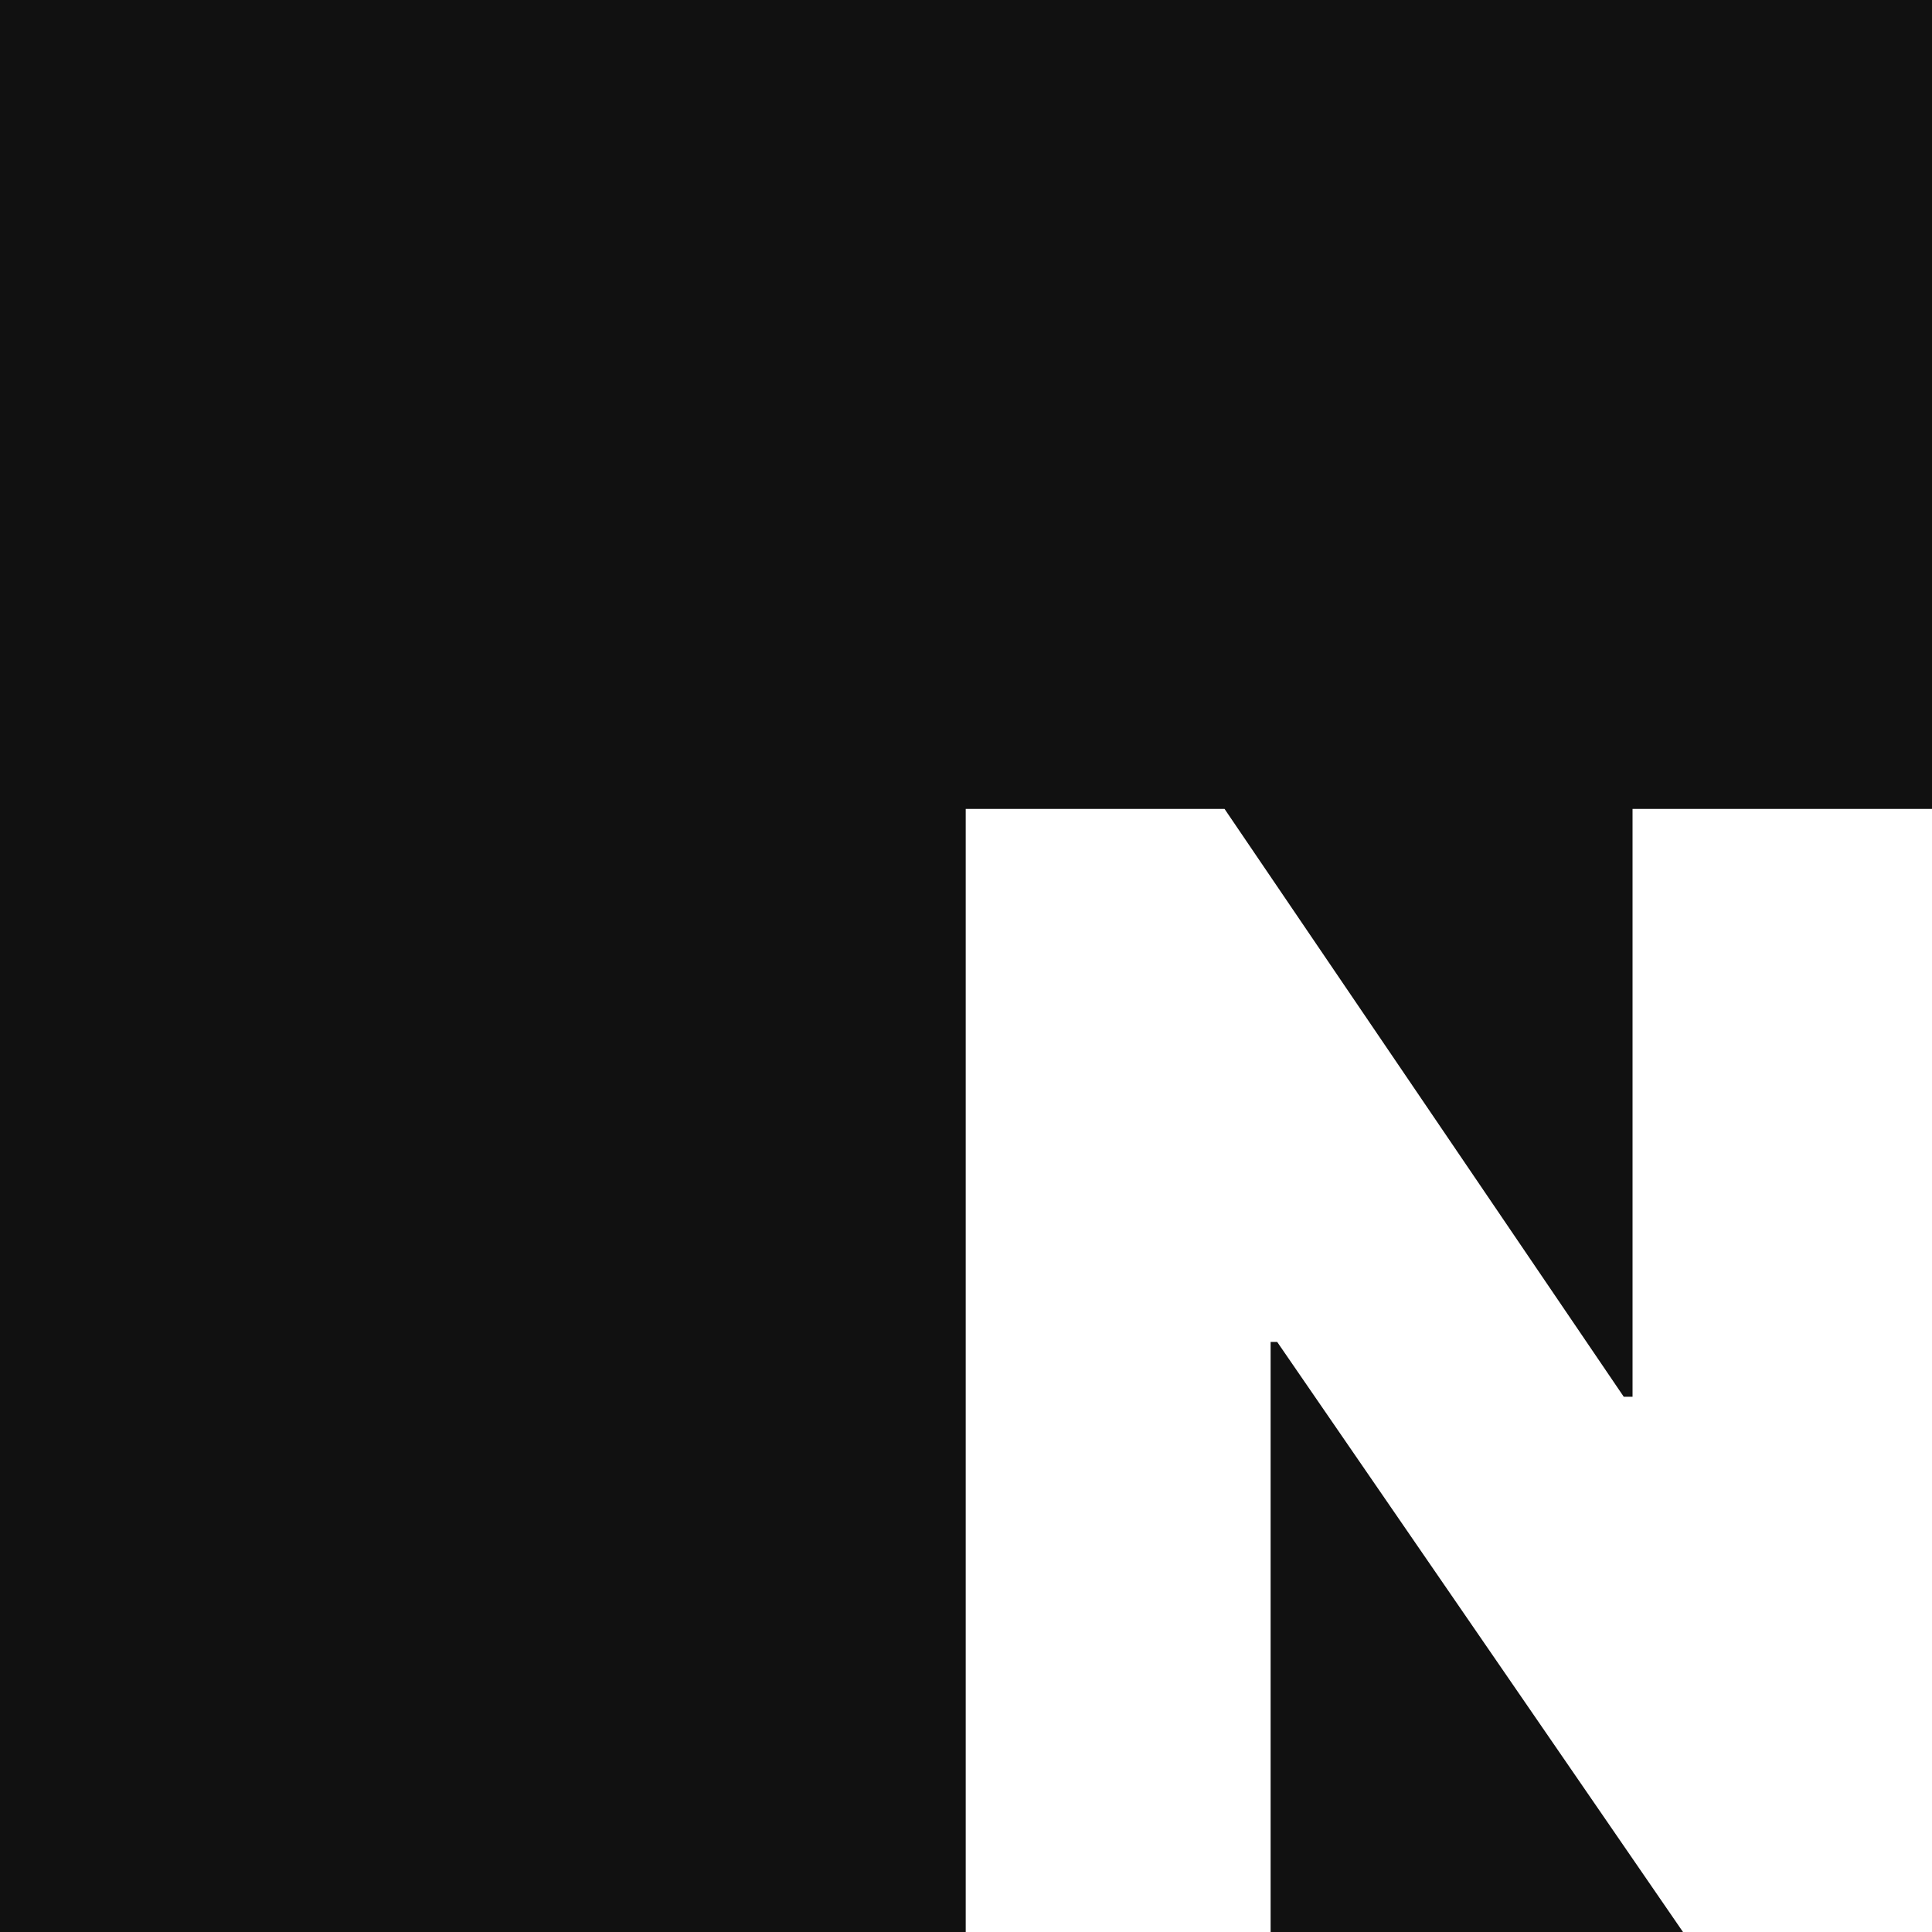
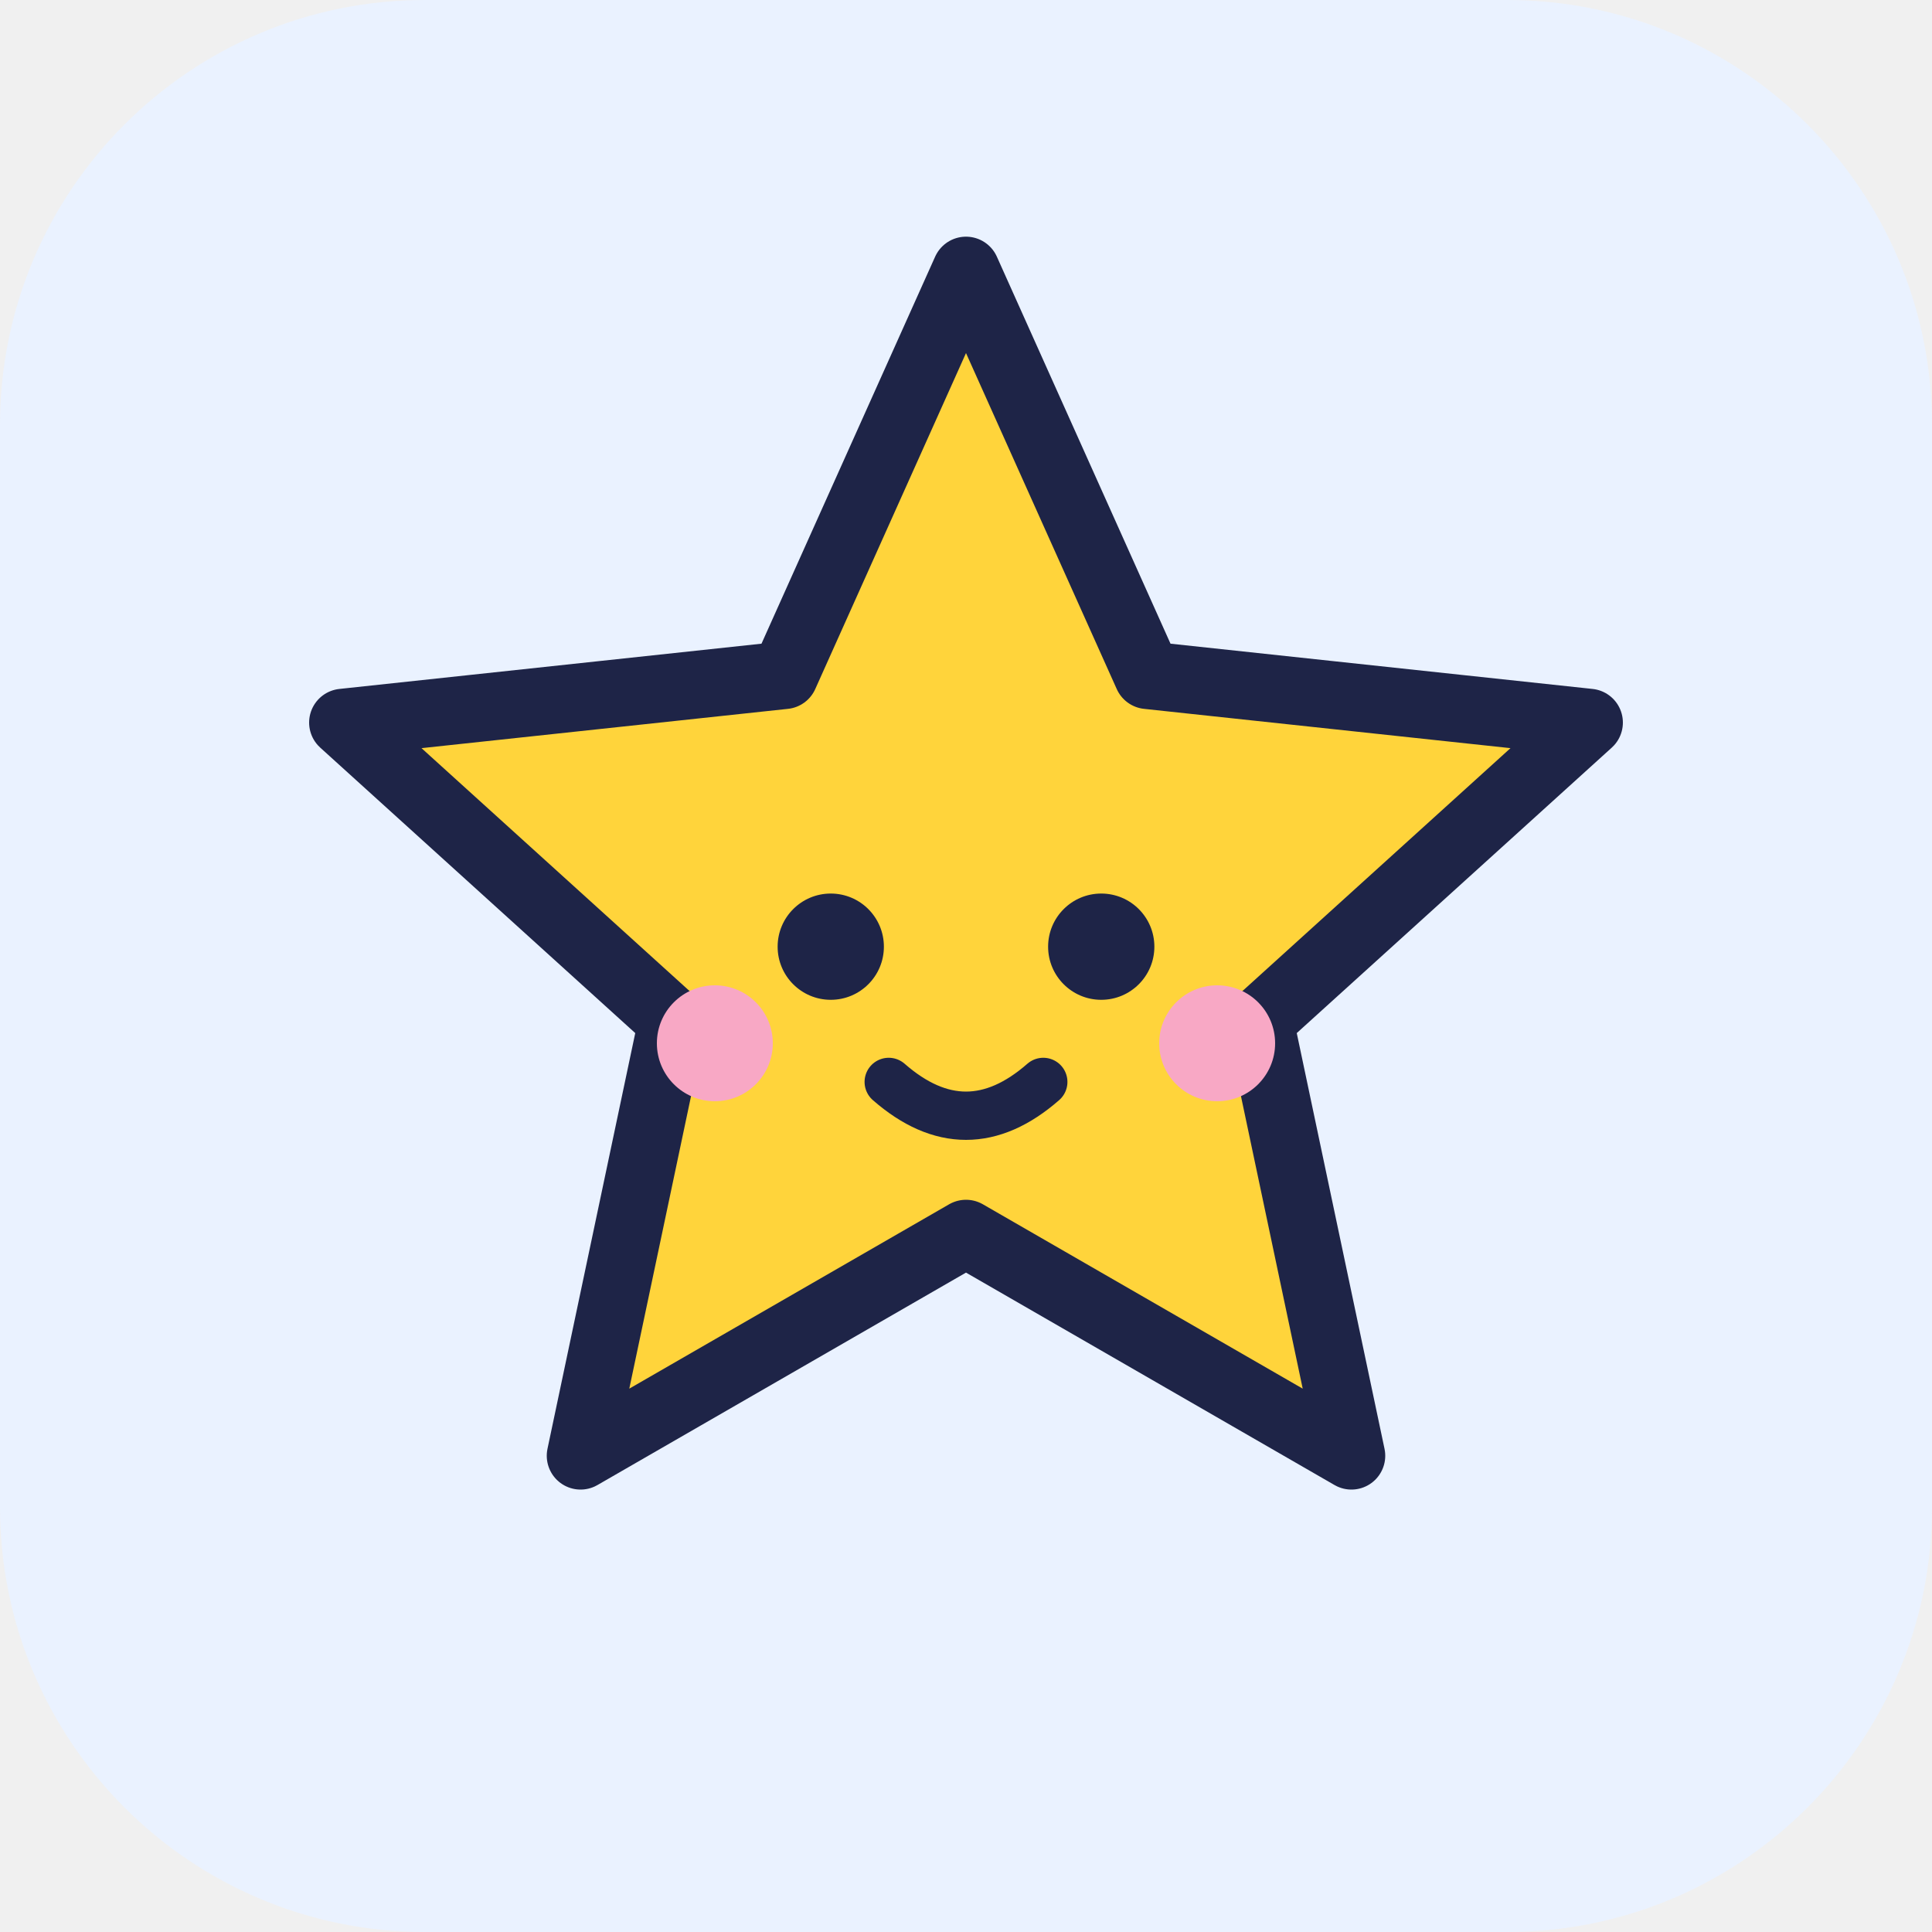
<svg xmlns="http://www.w3.org/2000/svg" width="200" height="200" viewBox="0 0 200 200" fill="none">
-   <g clip-path="url(#clip0)">
-     <rect width="200" height="200" fill="#111111" />
-     <path d="M200.563 83.739H169V144.594H168.092L126.765 83.739H99.971V200H131.534V138.918H132.215L174.223 200H200.563V83.739Z" fill="white" />
-   </g>
-   <defs>
-     <clipPath id="clip0">
-       <rect width="200" height="200" fill="white" />
-     </clipPath>
-   </defs>
+   <rect width="200" height="200" rx="44" fill="#EAF2FF" />
+   <path d="M100 28l18.8 41.9 45.7 4.9-34.1 30.9 9.5 45-39.9-23-39.9 23 9.5-45-34.1-30.9 45.7-4.9z" fill="#FFD43B" stroke="#1E2447" stroke-width="7" stroke-linejoin="round" />
+   <circle cx="86" cy="98" r="5.5" fill="#1E2447" />
+   <circle cx="114" cy="98" r="5.5" fill="#1E2447" />
+   <path d="M92 112q8 7 16 0" stroke="#1E2447" stroke-width="5" stroke-linecap="round" fill="none" />
+   <circle cx="74" cy="108" r="6" fill="#F8A8C5" />
+   <circle cx="126" cy="108" r="6" fill="#F8A8C5" />
</svg>
